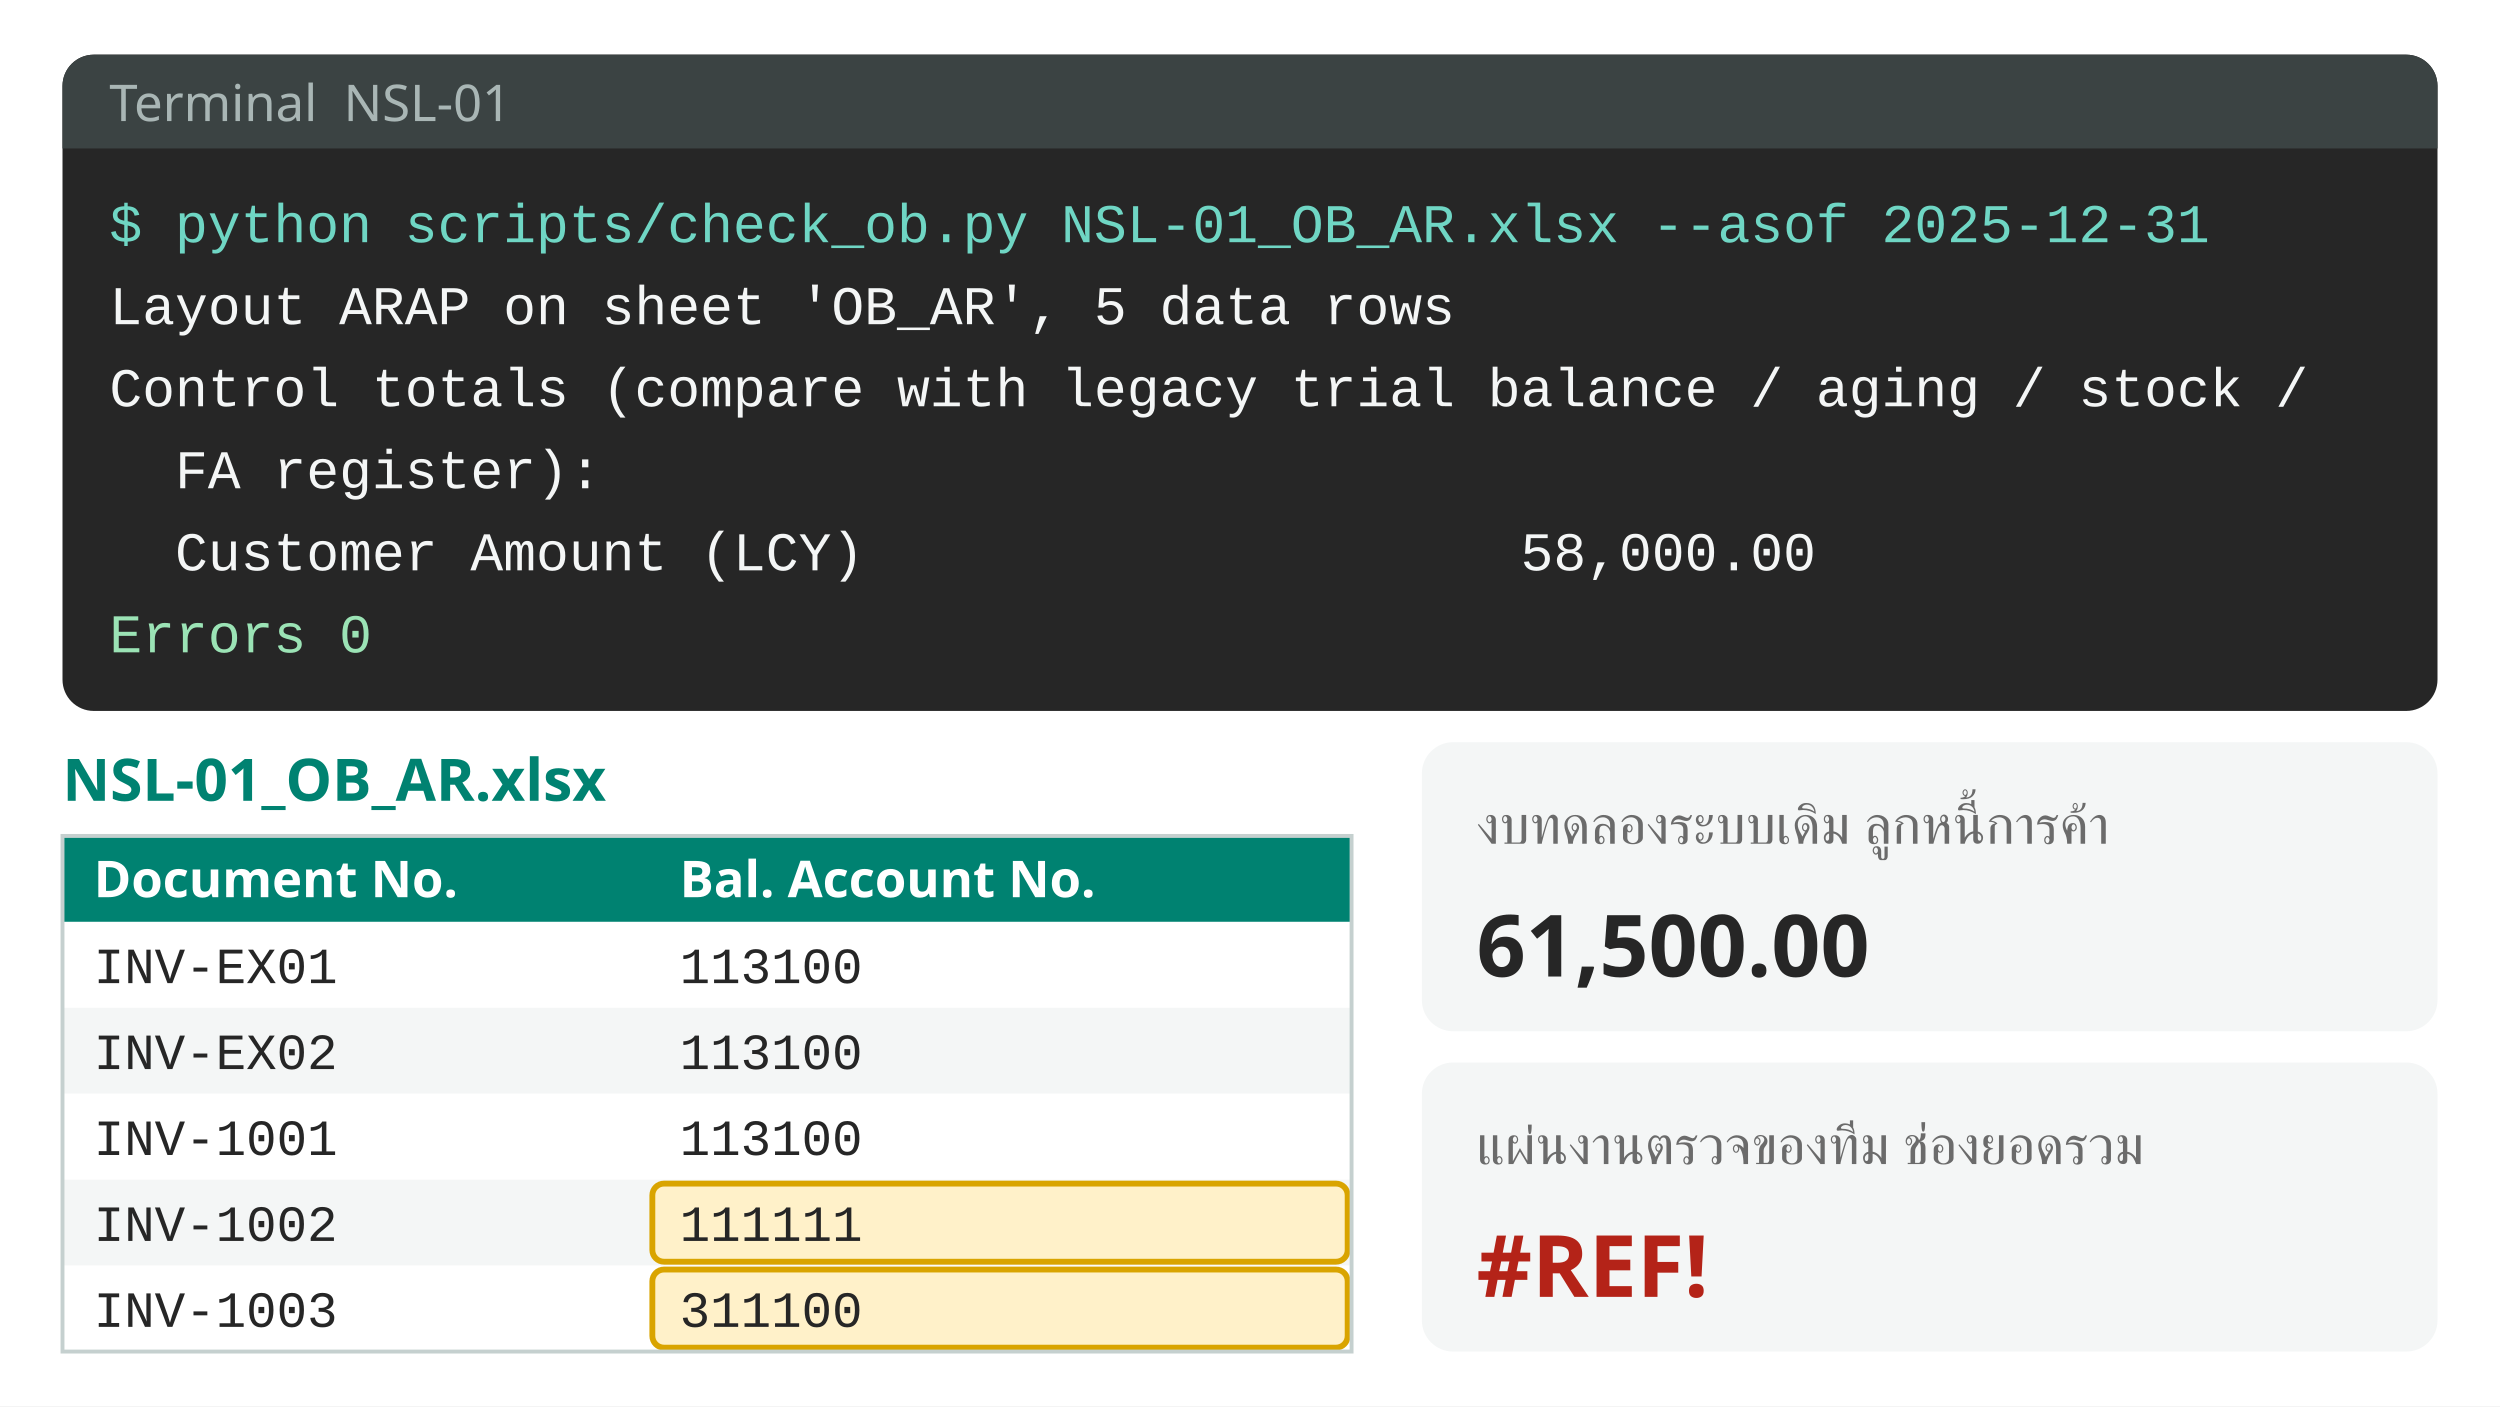
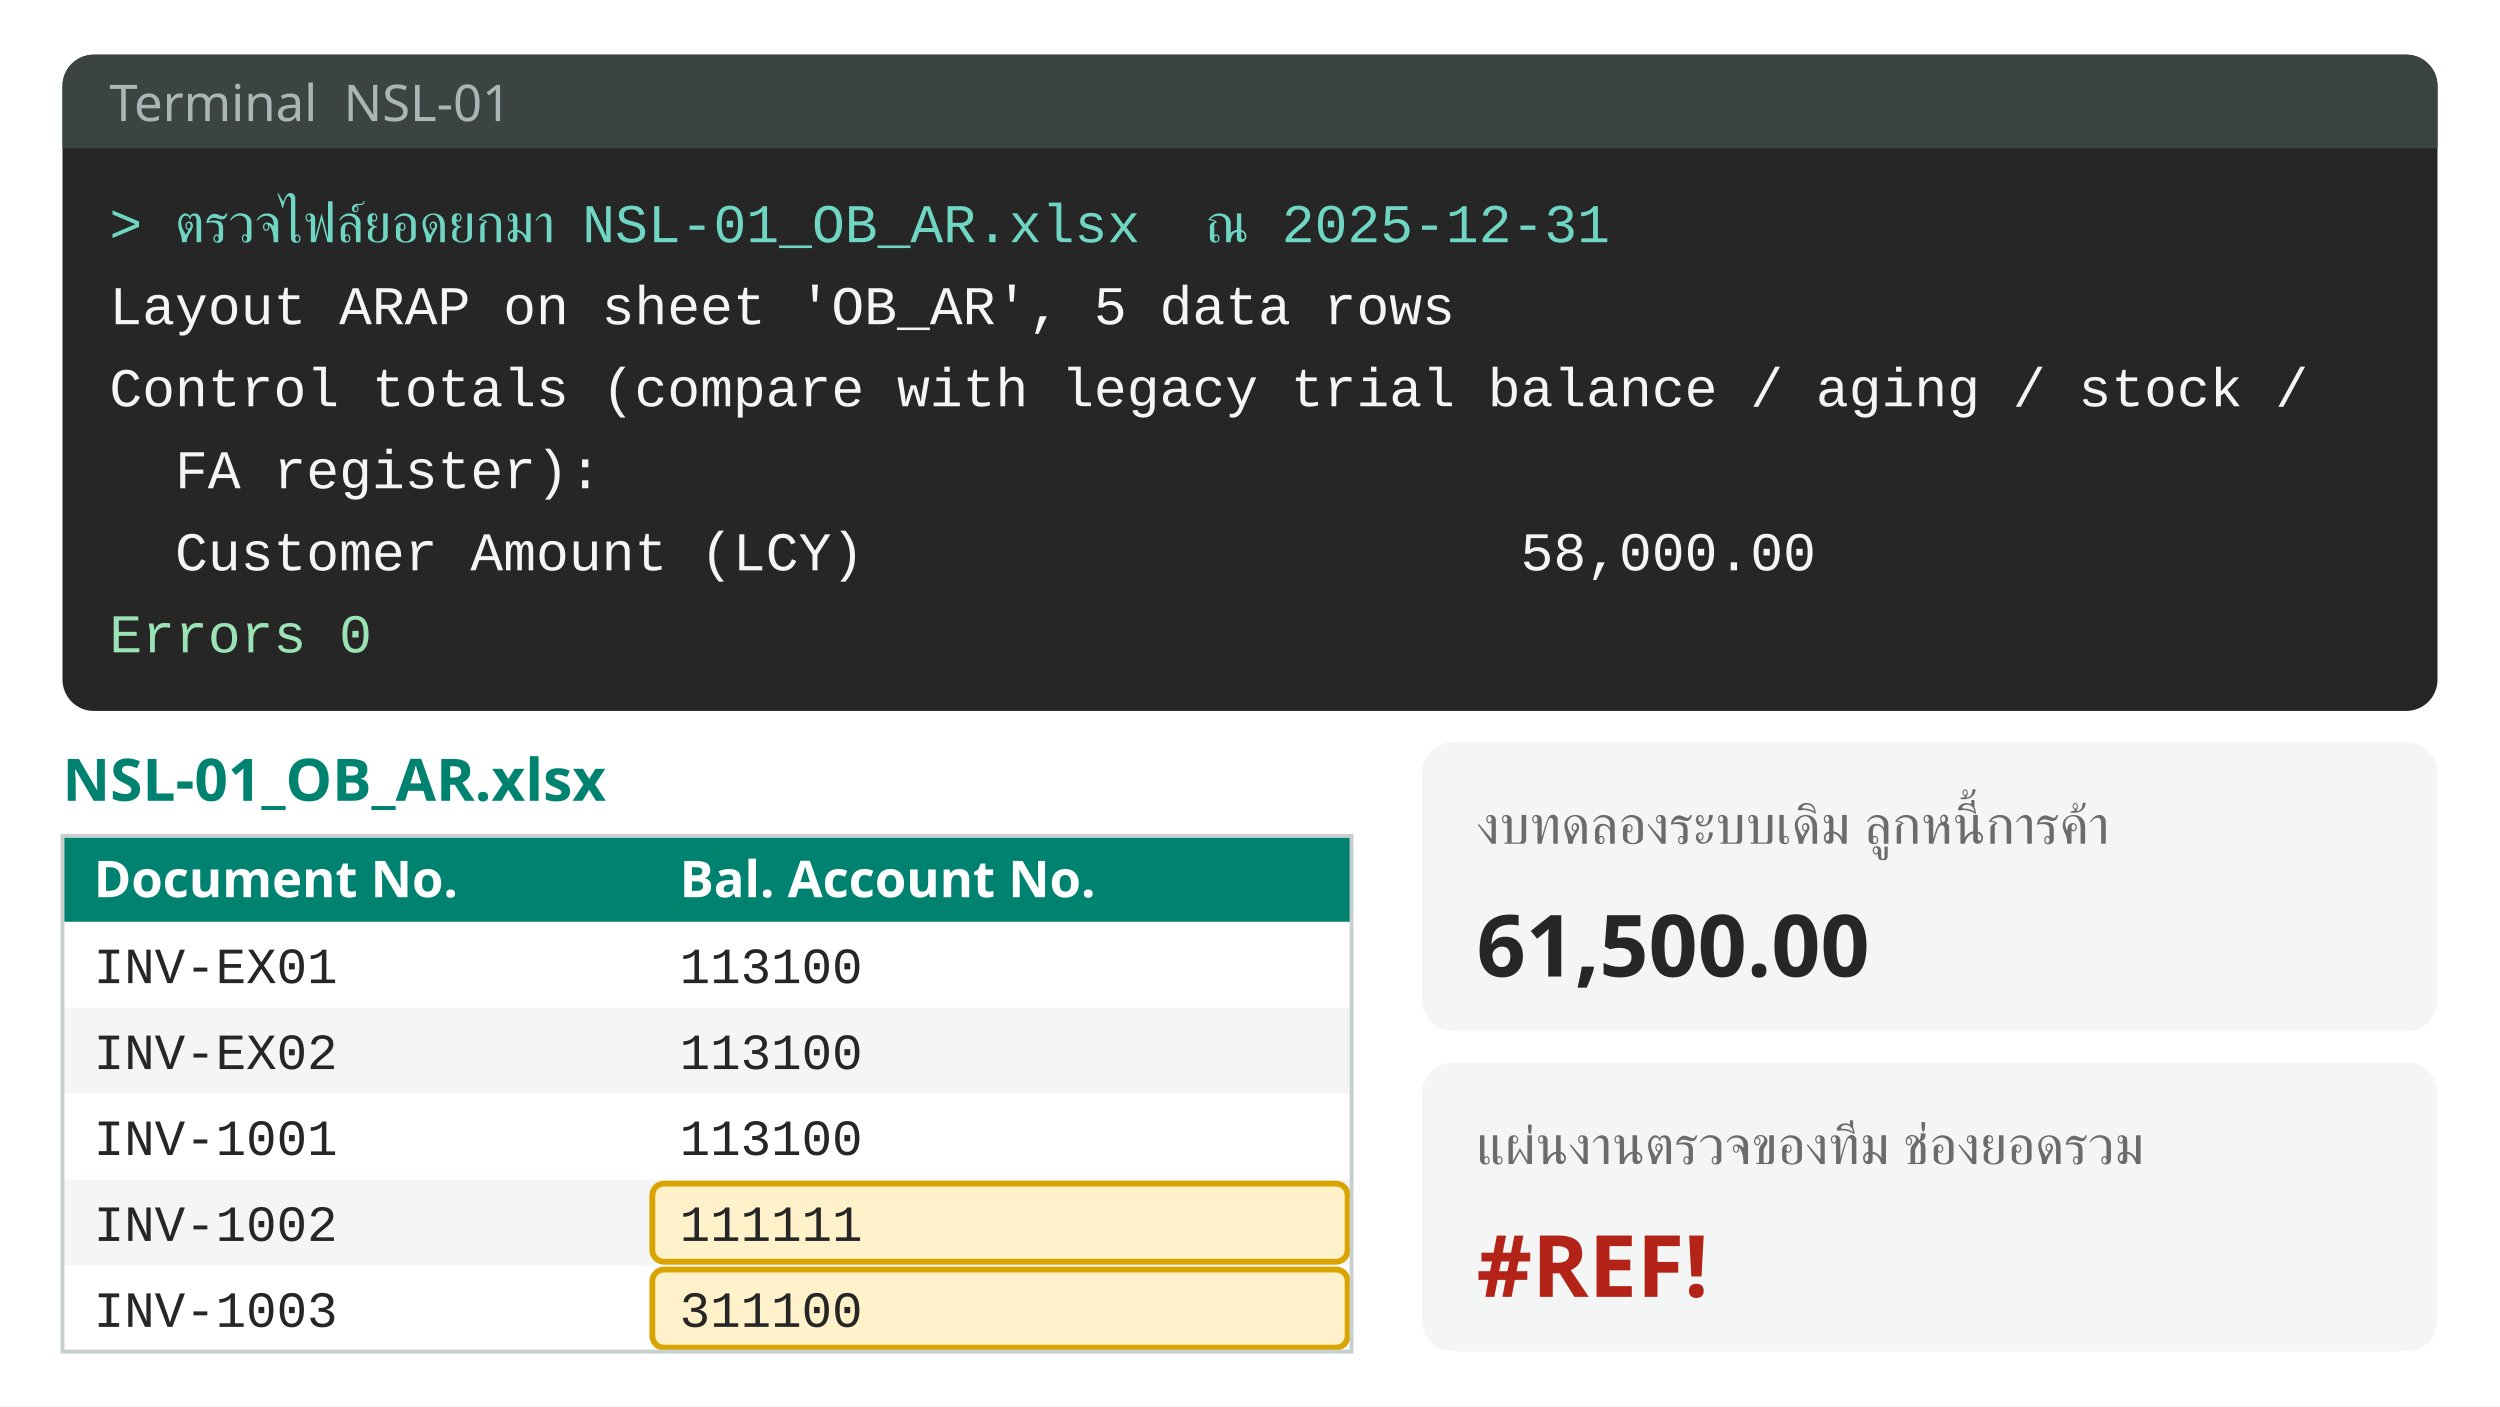
<svg xmlns="http://www.w3.org/2000/svg" width="640" height="360" viewBox="0 0 640 360" role="img">
  <rect width="640" height="360" fill="#FFFFFF" />
  <rect x="16" y="14" width="608" height="168" rx="8" fill="#262626" />
  <path d="M16 22 a8 8 0 0 1 8 -8 h592 a8 8 0 0 1 8 8 v16 h-608 Z" fill="#3B4343" />
  <text x="28" y="31" font-family="Prompt, Sarabun, Tahoma, sans-serif" font-size="13" fill="#A9B6B5" text-anchor="start" xml:space="preserve" style="white-space:pre">Terminal  NSL-01</text>
-   <text x="28" y="62" font-family="Consolas, 'Courier New', Prompt, Sarabun, Tahoma, monospace" font-size="14" fill="#6FD6C4" text-anchor="start" xml:space="preserve" style="white-space:pre">$ python scripts/check_ob.py NSL-01_OB_AR.xlsx --asof 2025-12-31</text>
+   <text x="28" y="62" font-family="Consolas, 'Courier New', Prompt, Sarabun, Tahoma, monospace" font-size="14" fill="#6FD6C4" text-anchor="start" xml:space="preserve" style="white-space:pre">&gt; ตรวจไฟล์ยอดยกมา  NSL-01_OB_AR.xlsx  ณ 2025-12-31</text>
  <text x="28" y="83" font-family="Consolas, 'Courier New', Prompt, Sarabun, Tahoma, monospace" font-size="14" fill="#F4F6F6" text-anchor="start" xml:space="preserve" style="white-space:pre">Layout ARAP on sheet 'OB_AR', 5 data rows</text>
  <text x="28" y="104" font-family="Consolas, 'Courier New', Prompt, Sarabun, Tahoma, monospace" font-size="14" fill="#F4F6F6" text-anchor="start" xml:space="preserve" style="white-space:pre">Control totals (compare with legacy trial balance / aging / stock /</text>
  <text x="28" y="125" font-family="Consolas, 'Courier New', Prompt, Sarabun, Tahoma, monospace" font-size="14" fill="#F4F6F6" text-anchor="start" xml:space="preserve" style="white-space:pre">  FA register):</text>
  <text x="28" y="146" font-family="Consolas, 'Courier New', Prompt, Sarabun, Tahoma, monospace" font-size="14" fill="#F4F6F6" text-anchor="start" xml:space="preserve" style="white-space:pre">  Customer Amount (LCY)                    58,000.00</text>
  <text x="28" y="167" font-family="Consolas, 'Courier New', Prompt, Sarabun, Tahoma, monospace" font-size="14" fill="#9BE3B5" text-anchor="start" xml:space="preserve" style="white-space:pre">Errors 0</text>
  <text x="16" y="205" font-family="Prompt, Sarabun, Tahoma, sans-serif" font-size="15" font-weight="700" fill="#008271" text-anchor="start" xml:space="preserve" style="white-space:pre">NSL-01_OB_AR.xlsx</text>
  <rect x="16" y="214" width="330" height="22" rx="0" fill="#008271" />
  <text x="24" y="229.68" font-family="Prompt, Sarabun, Tahoma, sans-serif" font-size="13" font-weight="700" fill="#FFFFFF" text-anchor="start" xml:space="preserve" style="white-space:pre">Document No.</text>
  <text x="174" y="229.68" font-family="Prompt, Sarabun, Tahoma, sans-serif" font-size="13" font-weight="700" fill="#FFFFFF" text-anchor="start" xml:space="preserve" style="white-space:pre">Bal. Account No.</text>
  <rect x="16" y="236" width="330" height="22" rx="0" fill="#FFFFFF" />
  <text x="24" y="251.68" font-family="Consolas, 'Courier New', Prompt, Sarabun, Tahoma, monospace" font-size="13" fill="#262626" text-anchor="start" xml:space="preserve" style="white-space:pre">INV-EX01</text>
  <text x="174" y="251.68" font-family="Consolas, 'Courier New', Prompt, Sarabun, Tahoma, monospace" font-size="13" fill="#262626" text-anchor="start" xml:space="preserve" style="white-space:pre">113100</text>
  <rect x="16" y="258" width="330" height="22" rx="0" fill="#F4F6F6" />
  <text x="24" y="273.68" font-family="Consolas, 'Courier New', Prompt, Sarabun, Tahoma, monospace" font-size="13" fill="#262626" text-anchor="start" xml:space="preserve" style="white-space:pre">INV-EX02</text>
  <text x="174" y="273.68" font-family="Consolas, 'Courier New', Prompt, Sarabun, Tahoma, monospace" font-size="13" fill="#262626" text-anchor="start" xml:space="preserve" style="white-space:pre">113100</text>
  <rect x="16" y="280" width="330" height="22" rx="0" fill="#FFFFFF" />
  <text x="24" y="295.68" font-family="Consolas, 'Courier New', Prompt, Sarabun, Tahoma, monospace" font-size="13" fill="#262626" text-anchor="start" xml:space="preserve" style="white-space:pre">INV-1001</text>
  <text x="174" y="295.68" font-family="Consolas, 'Courier New', Prompt, Sarabun, Tahoma, monospace" font-size="13" fill="#262626" text-anchor="start" xml:space="preserve" style="white-space:pre">113100</text>
  <rect x="16" y="302" width="330" height="22" rx="0" fill="#F4F6F6" />
  <text x="24" y="317.68" font-family="Consolas, 'Courier New', Prompt, Sarabun, Tahoma, monospace" font-size="13" fill="#262626" text-anchor="start" xml:space="preserve" style="white-space:pre">INV-1002</text>
  <rect x="167" y="303" width="178" height="20" rx="3" fill="#FFF1C9" stroke="#D9A400" stroke-width="1.5" />
  <text x="174" y="317.68" font-family="Consolas, 'Courier New', Prompt, Sarabun, Tahoma, monospace" font-size="13" fill="#262626" text-anchor="start" xml:space="preserve" style="white-space:pre">111111</text>
  <rect x="16" y="324" width="330" height="22" rx="0" fill="#FFFFFF" />
  <text x="24" y="339.68" font-family="Consolas, 'Courier New', Prompt, Sarabun, Tahoma, monospace" font-size="13" fill="#262626" text-anchor="start" xml:space="preserve" style="white-space:pre">INV-1003</text>
  <rect x="167" y="325" width="178" height="20" rx="3" fill="#FFF1C9" stroke="#D9A400" stroke-width="1.5" />
  <text x="174" y="339.68" font-family="Consolas, 'Courier New', Prompt, Sarabun, Tahoma, monospace" font-size="13" fill="#262626" text-anchor="start" xml:space="preserve" style="white-space:pre">311100</text>
  <rect x="16" y="214" width="330" height="132" rx="0" fill="none" stroke="#C5D0CF" stroke-width="1" />
  <rect x="364" y="190" width="260" height="74" rx="8" fill="#F4F6F6" />
  <text x="378" y="216" font-family="Prompt, Sarabun, Tahoma, sans-serif" font-size="14" fill="#6B6B6B" text-anchor="start" xml:space="preserve" style="white-space:pre">งบทดลองระบบเดิม ลูกหนี้การค้า</text>
  <text x="378" y="250" font-family="Prompt, Sarabun, Tahoma, sans-serif" font-size="22" font-weight="700" fill="#262626" text-anchor="start" xml:space="preserve" style="white-space:pre">61,500.00</text>
  <rect x="364" y="272" width="260" height="74" rx="8" fill="#F4F6F6" />
  <text x="378" y="298" font-family="Prompt, Sarabun, Tahoma, sans-serif" font-size="14" fill="#6B6B6B" text-anchor="start" xml:space="preserve" style="white-space:pre">แผ่นงานตรวจของทีม ช่องยอดรวม</text>
  <text x="378" y="332" font-family="Prompt, Sarabun, Tahoma, sans-serif" font-size="22" font-weight="700" fill="#B42318" text-anchor="start" xml:space="preserve" style="white-space:pre">#REF!</text>
</svg>
